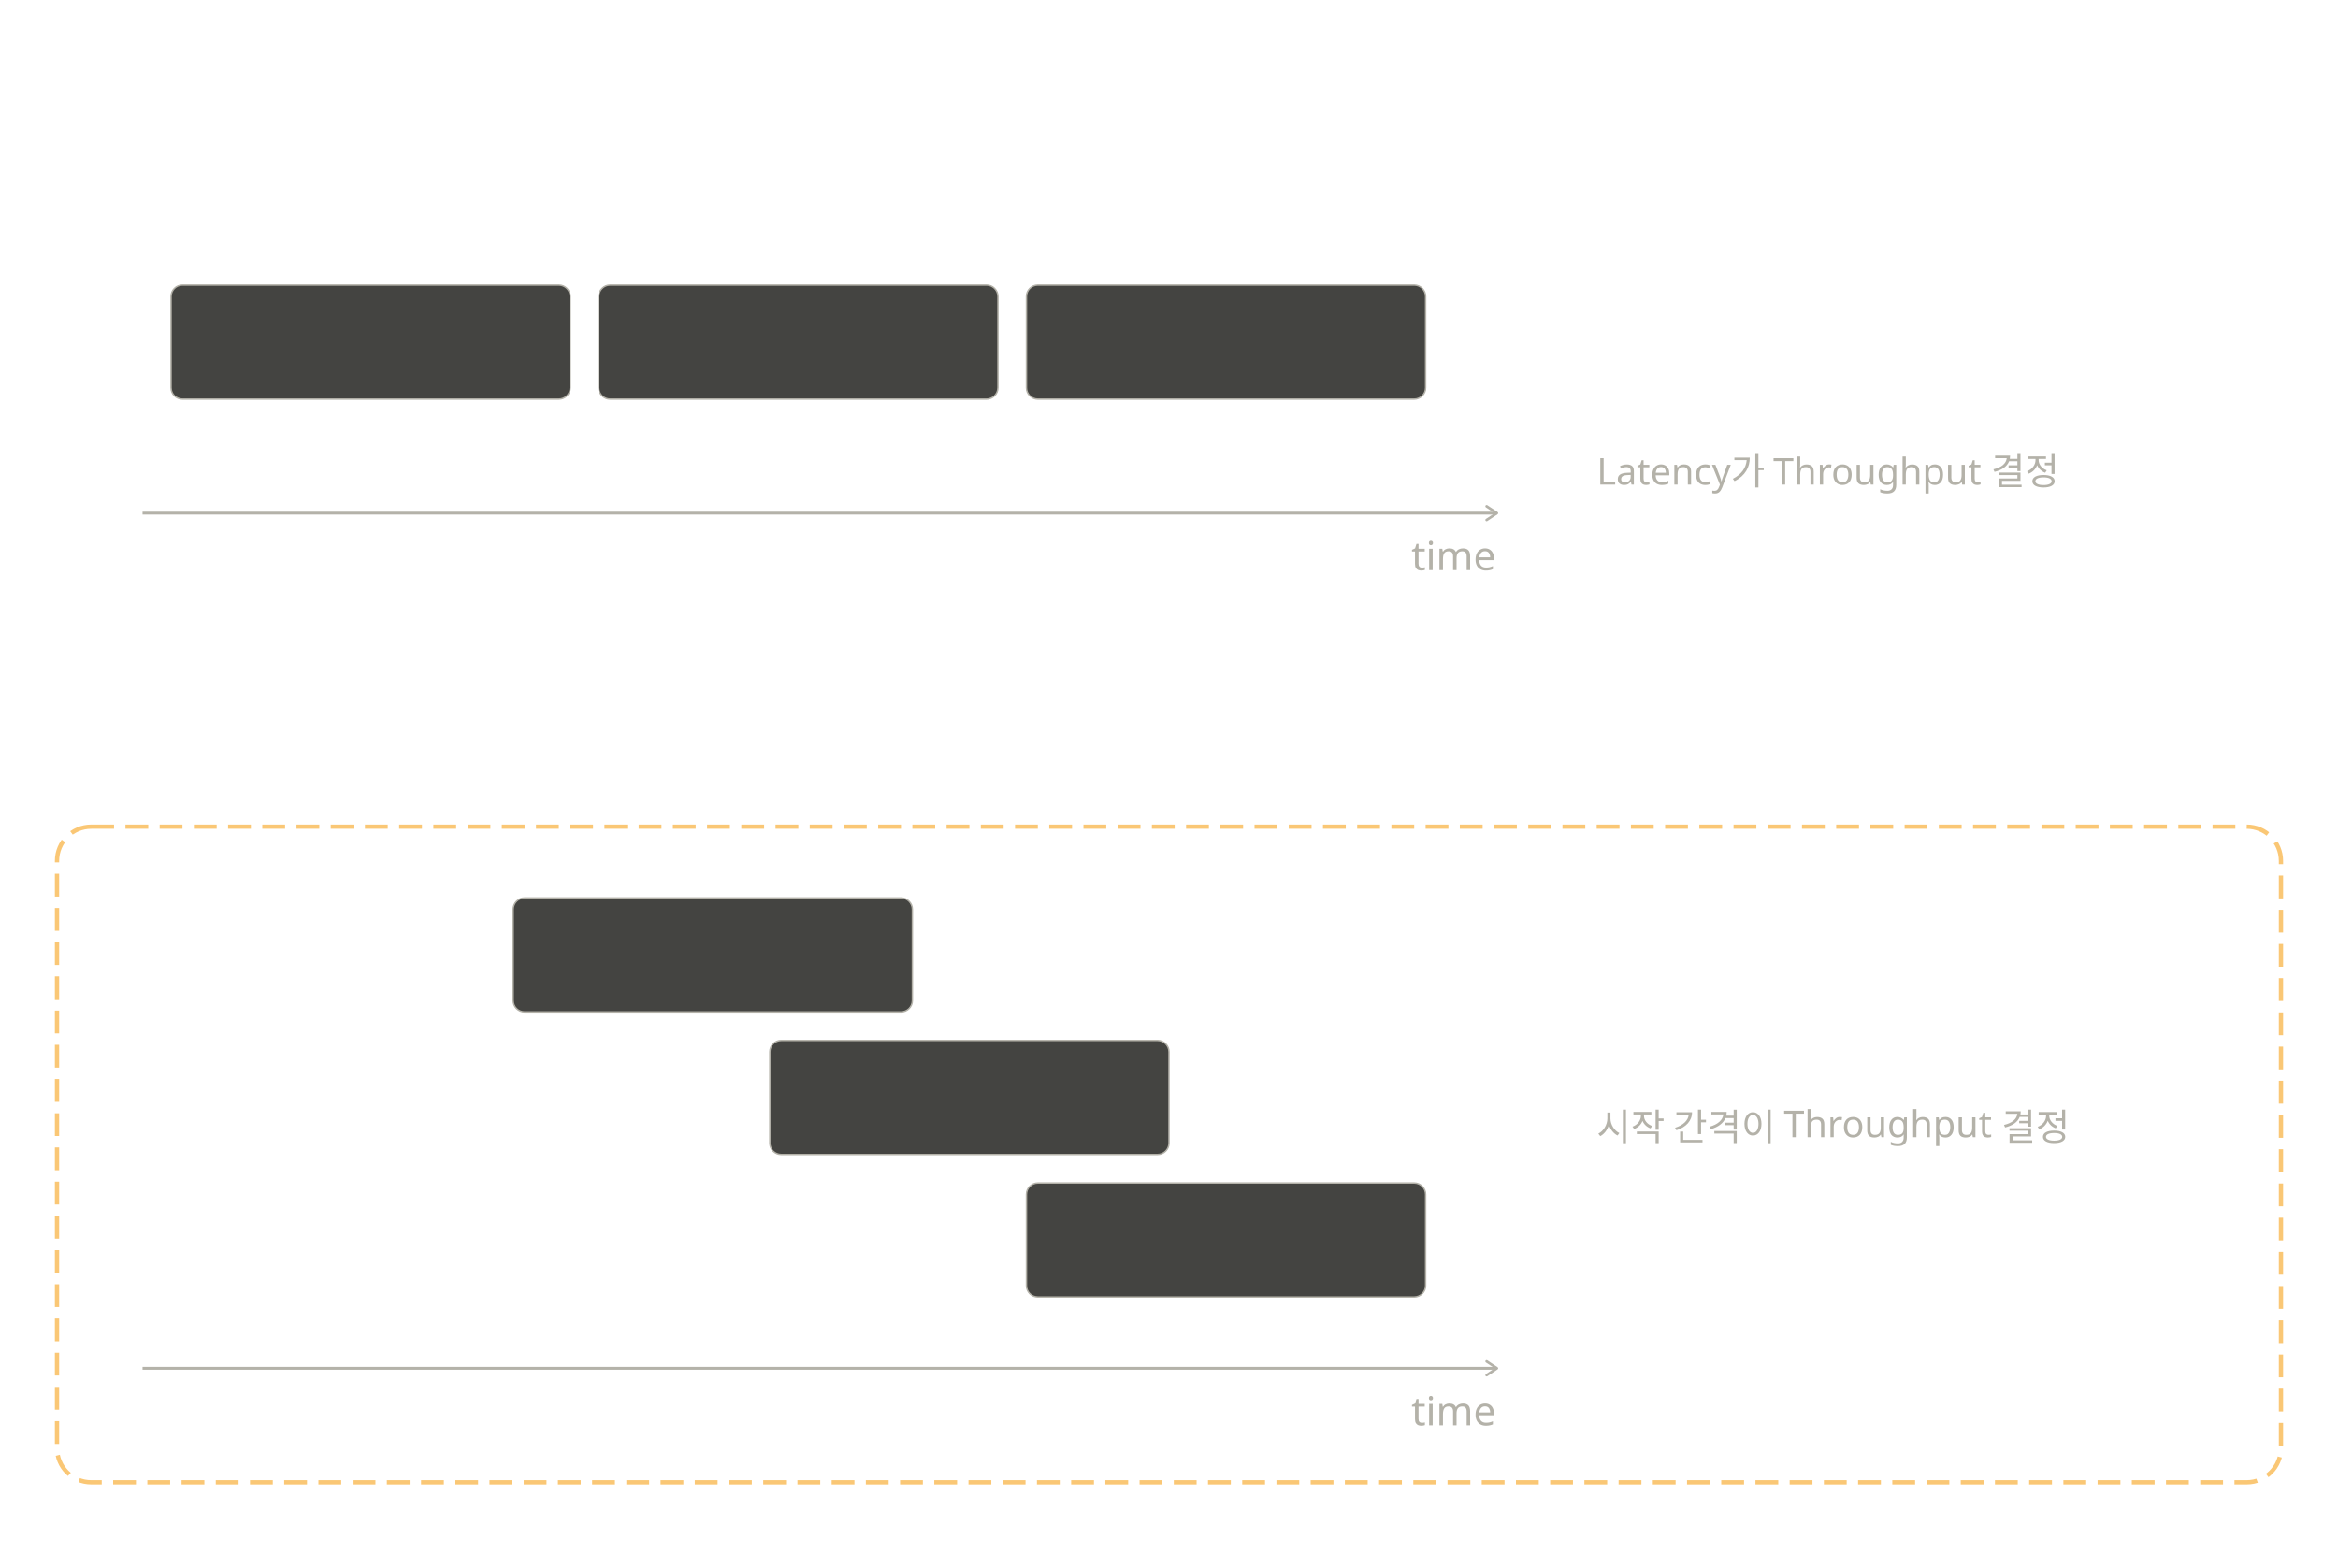
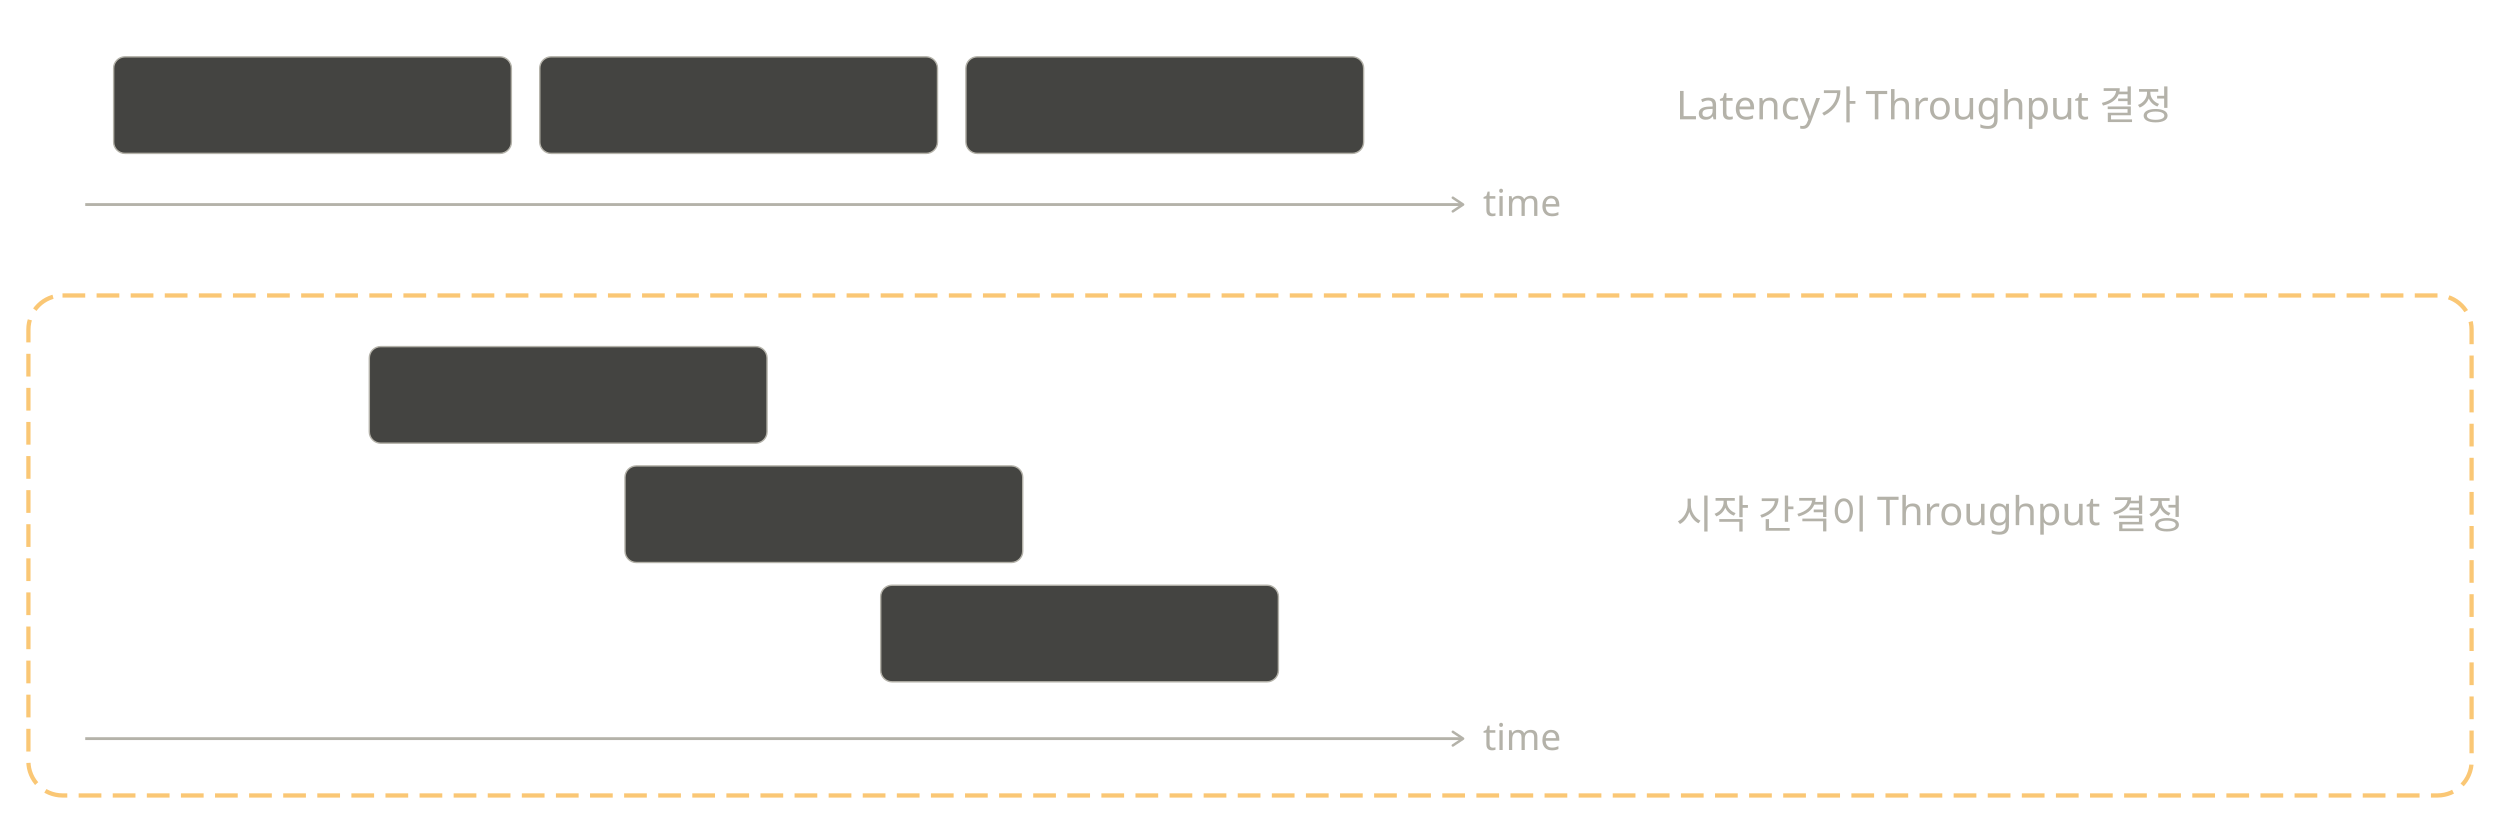
- <svg xmlns="http://www.w3.org/2000/svg" width="820" height="550" viewBox="0 0 820 550" font-family="'Pretendard', 'Apple SD Gothic Neo', 'Noto Sans KR', 'Segoe UI', system-ui, -apple-system, sans-serif">
+ <svg xmlns="http://www.w3.org/2000/svg" width="880" height="290" viewBox="0 0 880 290" font-family="'Pretendard', 'Apple SD Gothic Neo', 'Noto Sans KR', 'Segoe UI', system-ui, -apple-system, sans-serif" role="img">
  <defs>
    <marker id="arrow" viewBox="0 0 10 10" refX="8" refY="5" markerWidth="6" markerHeight="6" orient="auto-start-reverse">
      <path d="M2 1L8 5L2 9" fill="none" stroke="context-stroke" stroke-width="1.5" stroke-linecap="round" stroke-linejoin="round" />
    </marker>
  </defs>
-   <rect x="60" y="100" width="140" height="40" rx="4" fill="#444441" stroke="#B4B2A9" stroke-width="0.5" />
-   <rect x="210" y="100" width="140" height="40" rx="4" fill="#444441" stroke="#B4B2A9" stroke-width="0.5" />
-   <rect x="360" y="100" width="140" height="40" rx="4" fill="#444441" stroke="#B4B2A9" stroke-width="0.5" />
-   <line x1="50" y1="180" x2="525" y2="180" stroke="#B4B2A9" stroke-width="1" marker-end="url(#arrow)" />
-   <text x="495" y="200" font-size="14" fill="#B4B2A9">time</text>
-   <text x="560" y="170" font-size="13" fill="#B4B2A9">Latency가 Throughput 결정</text>
-   <rect x="20" y="290" width="780" height="230" rx="12" fill="none" stroke="#FAC775" stroke-width="1.5" stroke-dasharray="8 4" />
-   <rect x="180" y="315" width="140" height="40" rx="4" fill="#444441" stroke="#B4B2A9" stroke-width="0.5" />
-   <rect x="270" y="365" width="140" height="40" rx="4" fill="#444441" stroke="#B4B2A9" stroke-width="0.5" />
-   <rect x="360" y="415" width="140" height="40" rx="4" fill="#444441" stroke="#B4B2A9" stroke-width="0.5" />
-   <line x1="50" y1="480" x2="525" y2="480" stroke="#B4B2A9" stroke-width="1" marker-end="url(#arrow)" />
-   <text x="495" y="500" font-size="14" fill="#B4B2A9">time</text>
-   <text x="560" y="400" font-size="13" fill="#B4B2A9">시작 간격이 Throughput 결정</text>
+   <rect x="40" y="20" width="140" height="34" rx="4" fill="#444441" stroke="#B4B2A9" stroke-width="0.5" />
+   <rect x="190" y="20" width="140" height="34" rx="4" fill="#444441" stroke="#B4B2A9" stroke-width="0.5" />
+   <rect x="340" y="20" width="140" height="34" rx="4" fill="#444441" stroke="#B4B2A9" stroke-width="0.5" />
+   <line x1="30" y1="72" x2="515" y2="72" stroke="#B4B2A9" stroke-width="1" marker-end="url(#arrow)" />
+   <text x="522" y="76" font-size="13" fill="#B4B2A9">time</text>
+   <text x="590" y="42" font-size="14" fill="#B4B2A9">Latency가 Throughput 결정</text>
+   <rect x="10" y="104" width="860" height="176" rx="12" fill="none" stroke="#FAC775" stroke-width="1.5" stroke-dasharray="8 4" />
+   <rect x="130" y="122" width="140" height="34" rx="4" fill="#444441" stroke="#B4B2A9" stroke-width="0.5" />
+   <rect x="220" y="164" width="140" height="34" rx="4" fill="#444441" stroke="#B4B2A9" stroke-width="0.5" />
+   <rect x="310" y="206" width="140" height="34" rx="4" fill="#444441" stroke="#B4B2A9" stroke-width="0.5" />
+   <line x1="30" y1="260" x2="515" y2="260" stroke="#B4B2A9" stroke-width="1" marker-end="url(#arrow)" />
+   <text x="522" y="264" font-size="13" fill="#B4B2A9">time</text>
+   <text x="590" y="186" font-size="14" fill="#B4B2A9">시작 간격이 Throughput 결정</text>
</svg>
